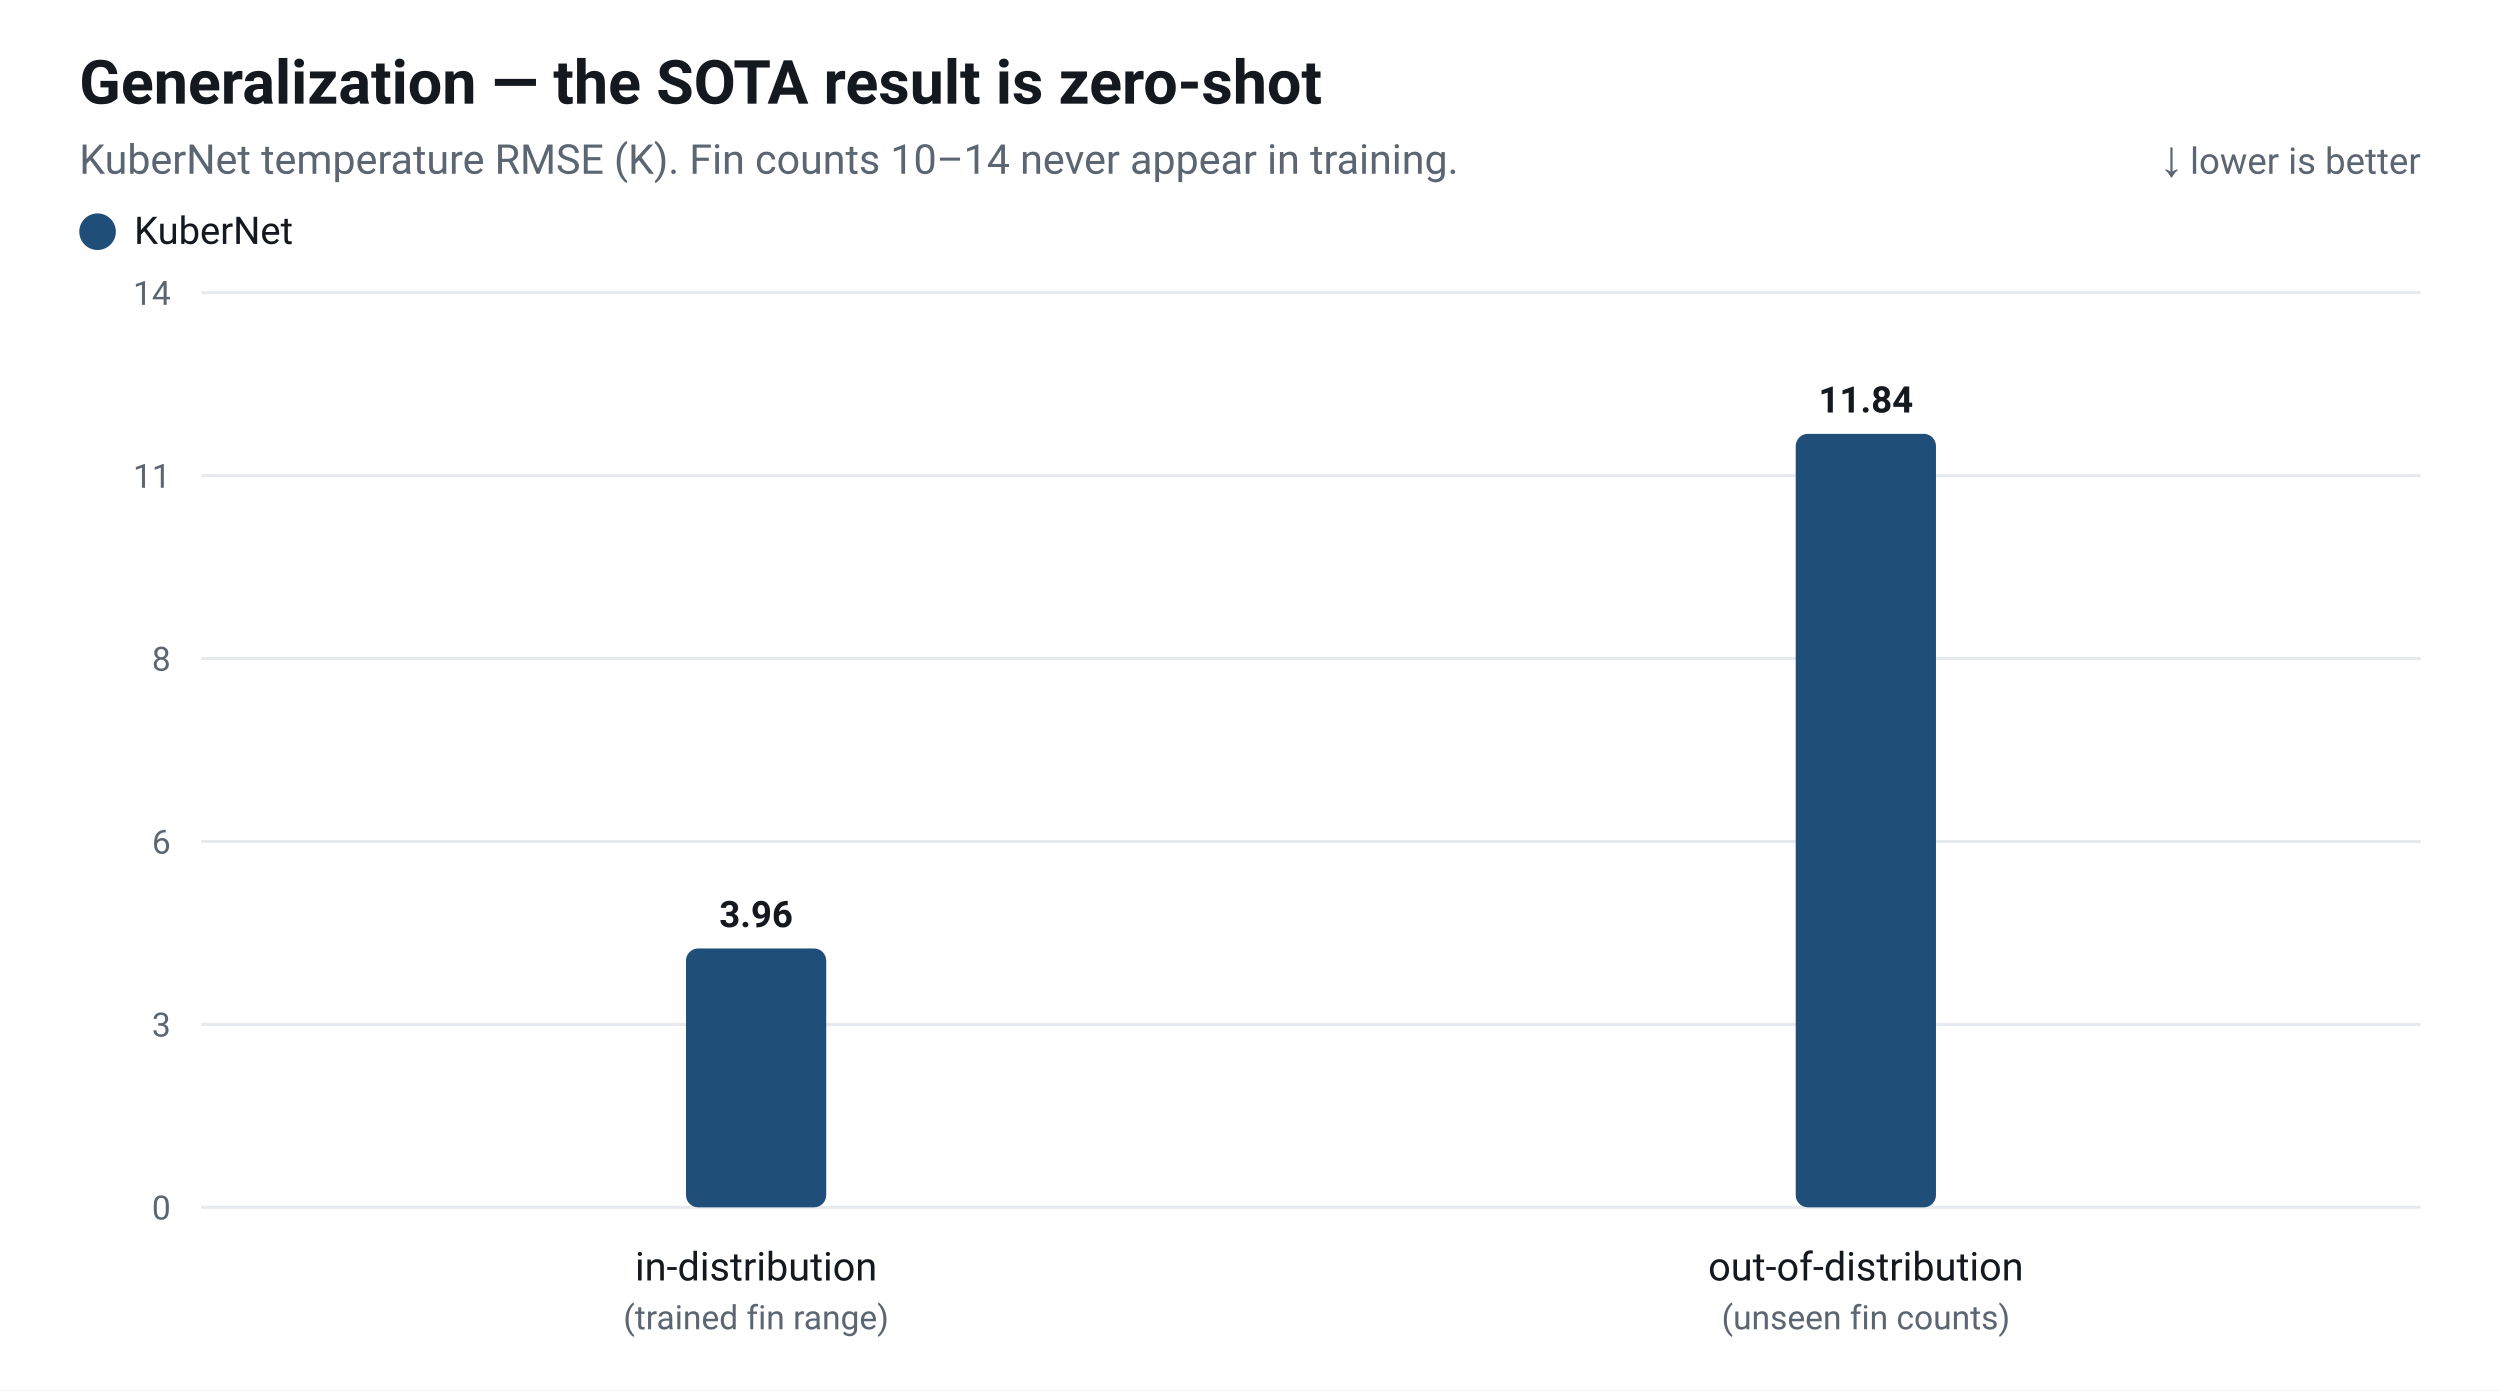
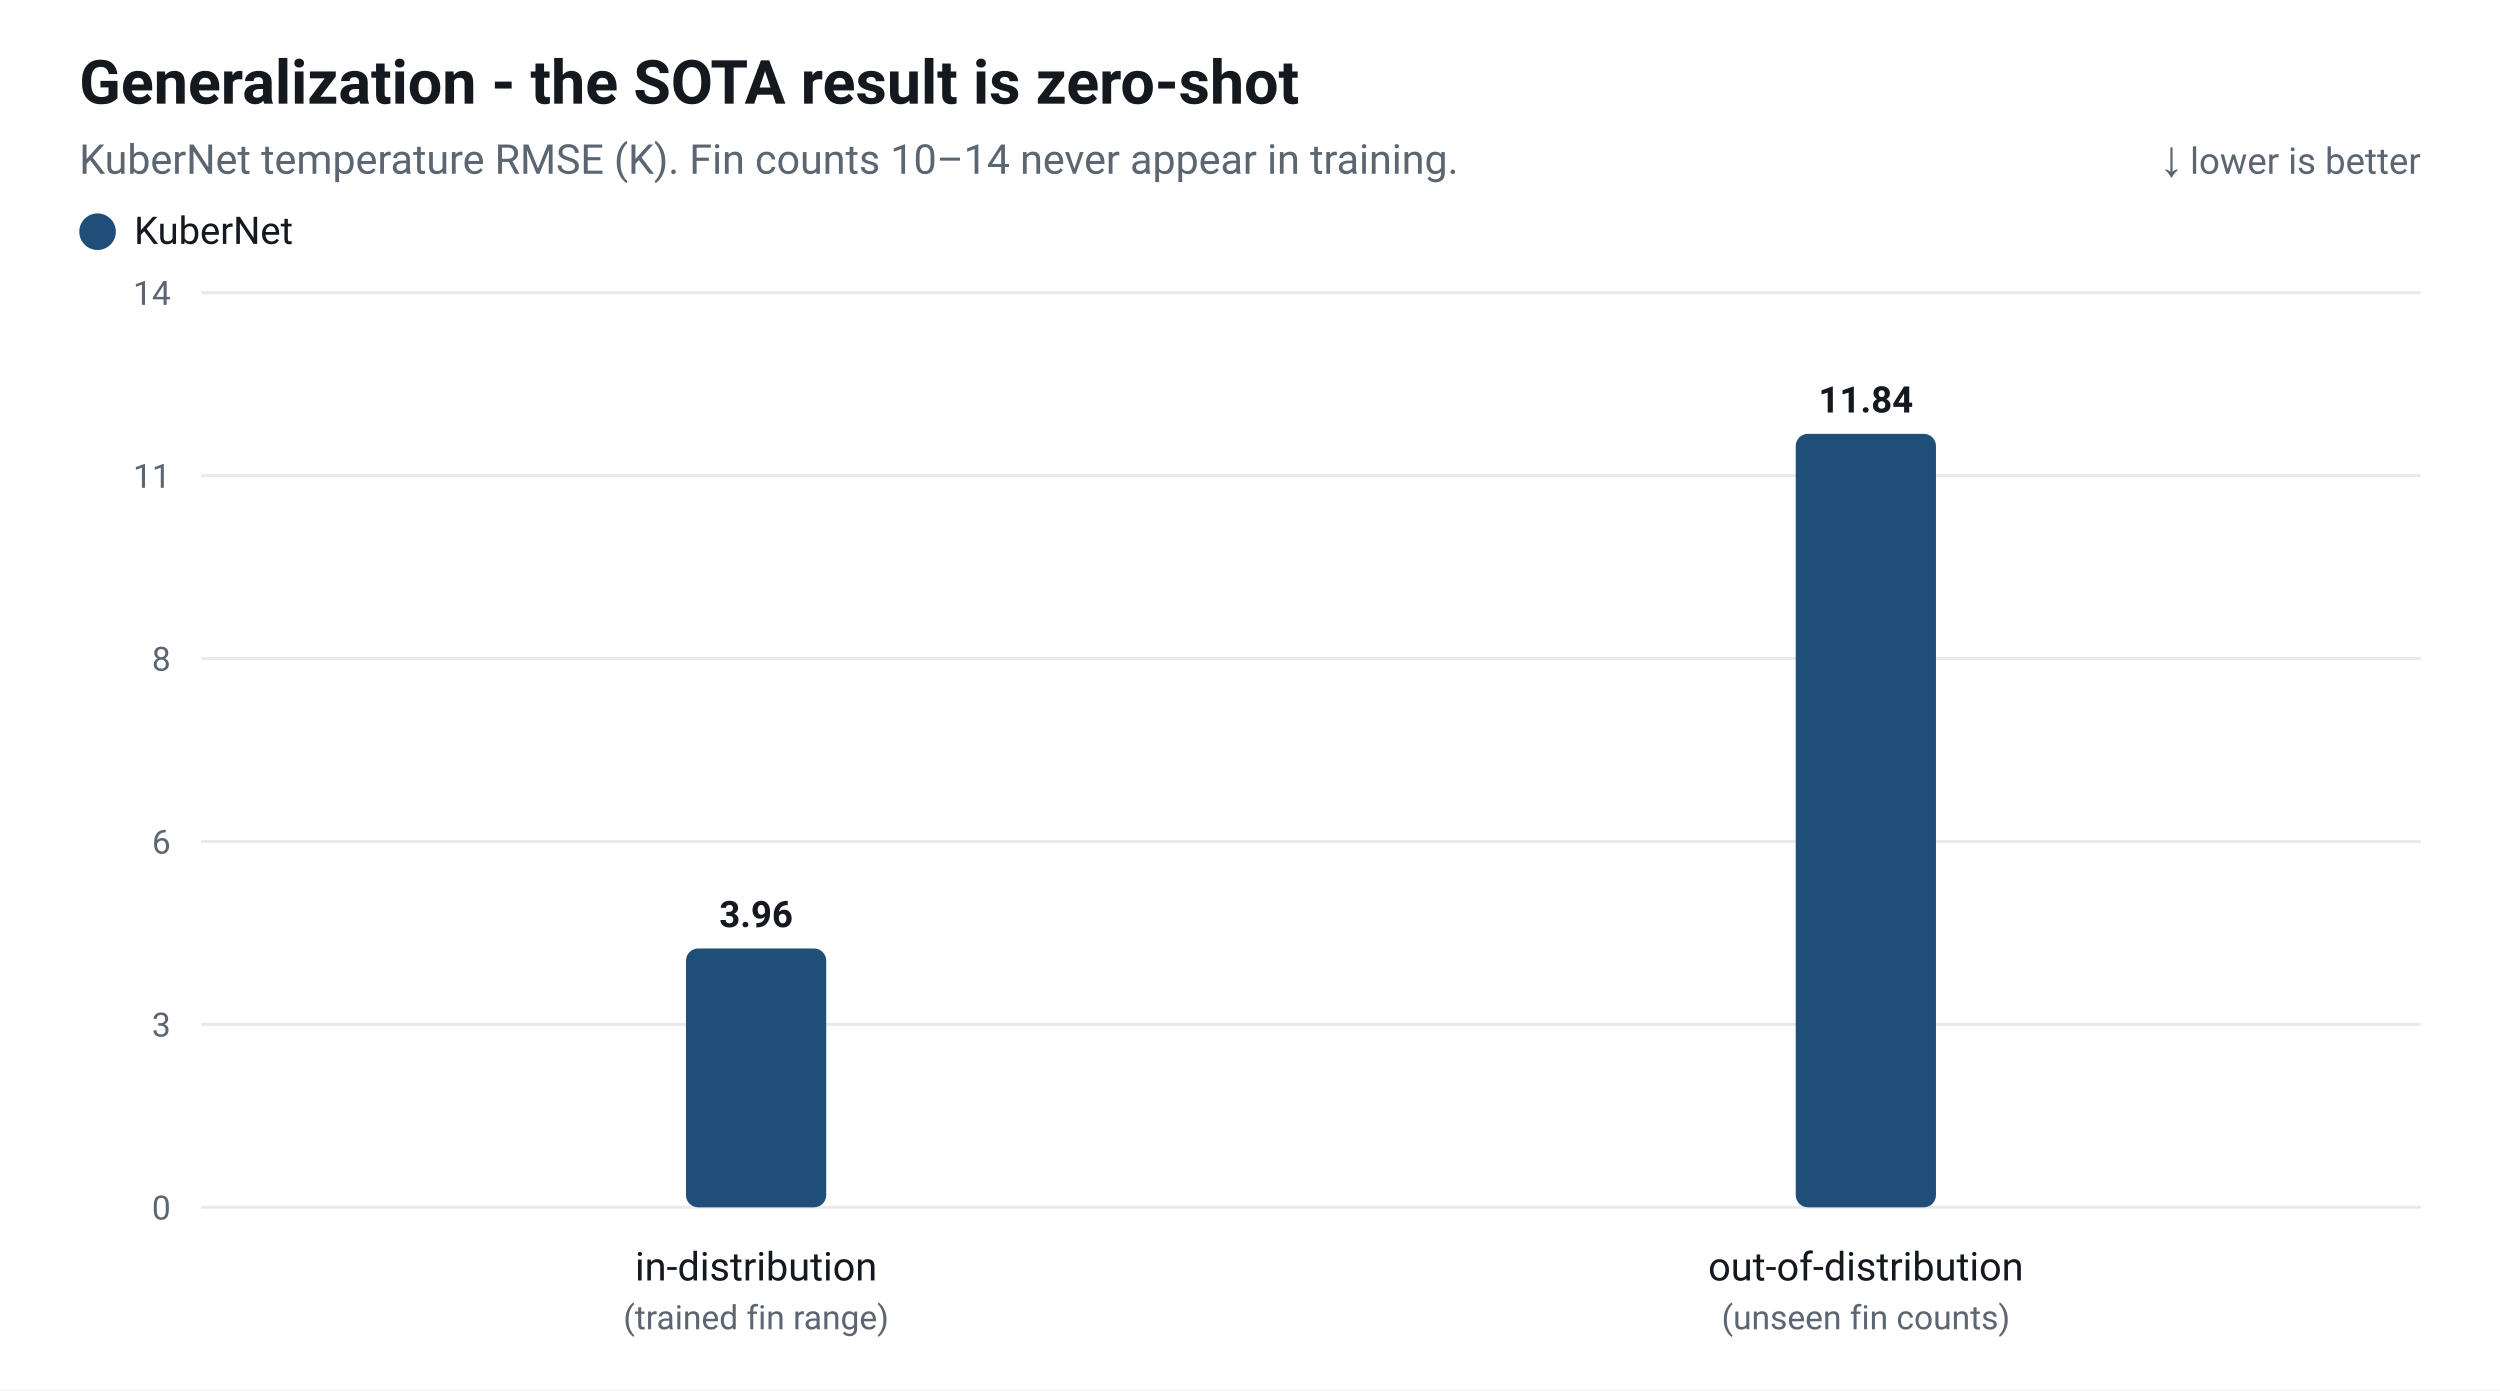
- <svg xmlns="http://www.w3.org/2000/svg" width="820" height="456" viewBox="0 0 820 456" font-family="-apple-system,BlinkMacSystemFont,'Segoe UI',Roboto,Helvetica,Arial,sans-serif" role="img" aria-label="Generalization — the SOTA result is zero-shot">
+ <svg xmlns="http://www.w3.org/2000/svg" width="820" height="456" viewBox="0 0 820 456" font-family="-apple-system,BlinkMacSystemFont,'Segoe UI',Roboto,Helvetica,Arial,sans-serif" role="img" aria-label="Generalization - the SOTA result is zero-shot">
  <rect width="820" height="456" fill="#FFFFFF" />
-   <text x="26" y="34" font-size="20" font-weight="700" fill="#14181F">Generalization — the SOTA result is zero-shot</text>
+   <text x="26" y="34" font-size="20" font-weight="700" fill="#14181F">Generalization - the SOTA result is zero-shot</text>
  <text x="26" y="57" font-size="13.5" fill="#5B6672">KuberNet temperature RMSE (K). Fin counts 10–14 never appear in training.</text>
  <text x="794" y="57" font-size="12" fill="#5B6672" text-anchor="end">↓ lower is better</text>
  <circle cx="32" cy="76" r="6" fill="#1F4E79" />
  <text x="44" y="80" font-size="12.5" fill="#14181F">KuberNet</text>
  <line x1="66" y1="396.0" x2="794" y2="396.0" stroke="#E6EAEF" stroke-width="1" />
  <text x="56" y="400.0" font-size="11" fill="#5B6672" text-anchor="end">0</text>
  <line x1="66" y1="336.0" x2="794" y2="336.0" stroke="#E6EAEF" stroke-width="1" />
  <text x="56" y="340.0" font-size="11" fill="#5B6672" text-anchor="end">3</text>
  <line x1="66" y1="276.0" x2="794" y2="276.0" stroke="#E6EAEF" stroke-width="1" />
  <text x="56" y="280.0" font-size="11" fill="#5B6672" text-anchor="end">6</text>
  <line x1="66" y1="216.0" x2="794" y2="216.0" stroke="#E6EAEF" stroke-width="1" />
  <text x="56" y="220.0" font-size="11" fill="#5B6672" text-anchor="end">8</text>
  <line x1="66" y1="156.0" x2="794" y2="156.0" stroke="#E6EAEF" stroke-width="1" />
  <text x="56" y="160.0" font-size="11" fill="#5B6672" text-anchor="end">11</text>
  <line x1="66" y1="96.0" x2="794" y2="96.0" stroke="#E6EAEF" stroke-width="1" />
  <text x="56" y="100.0" font-size="11" fill="#5B6672" text-anchor="end">14</text>
  <rect x="225.0" y="311.1" width="46.0" height="84.9" rx="4" fill="#1F4E79" />
  <text x="248.0" y="304.1" font-size="12" font-weight="700" fill="#14181F" text-anchor="middle">3.96</text>
  <text x="248.0" y="420.0" font-size="13" fill="#14181F" text-anchor="middle">in-distribution</text>
  <text x="248.0" y="436.0" font-size="11" fill="#5B6672" text-anchor="middle">(trained fin range)</text>
  <rect x="589.0" y="142.3" width="46.0" height="253.7" rx="4" fill="#1F4E79" />
  <text x="612.0" y="135.3" font-size="12" font-weight="700" fill="#14181F" text-anchor="middle">11.84</text>
  <text x="612.0" y="420.0" font-size="13" fill="#14181F" text-anchor="middle">out-of-distribution</text>
  <text x="612.0" y="436.0" font-size="11" fill="#5B6672" text-anchor="middle">(unseen fin counts)</text>
</svg>
